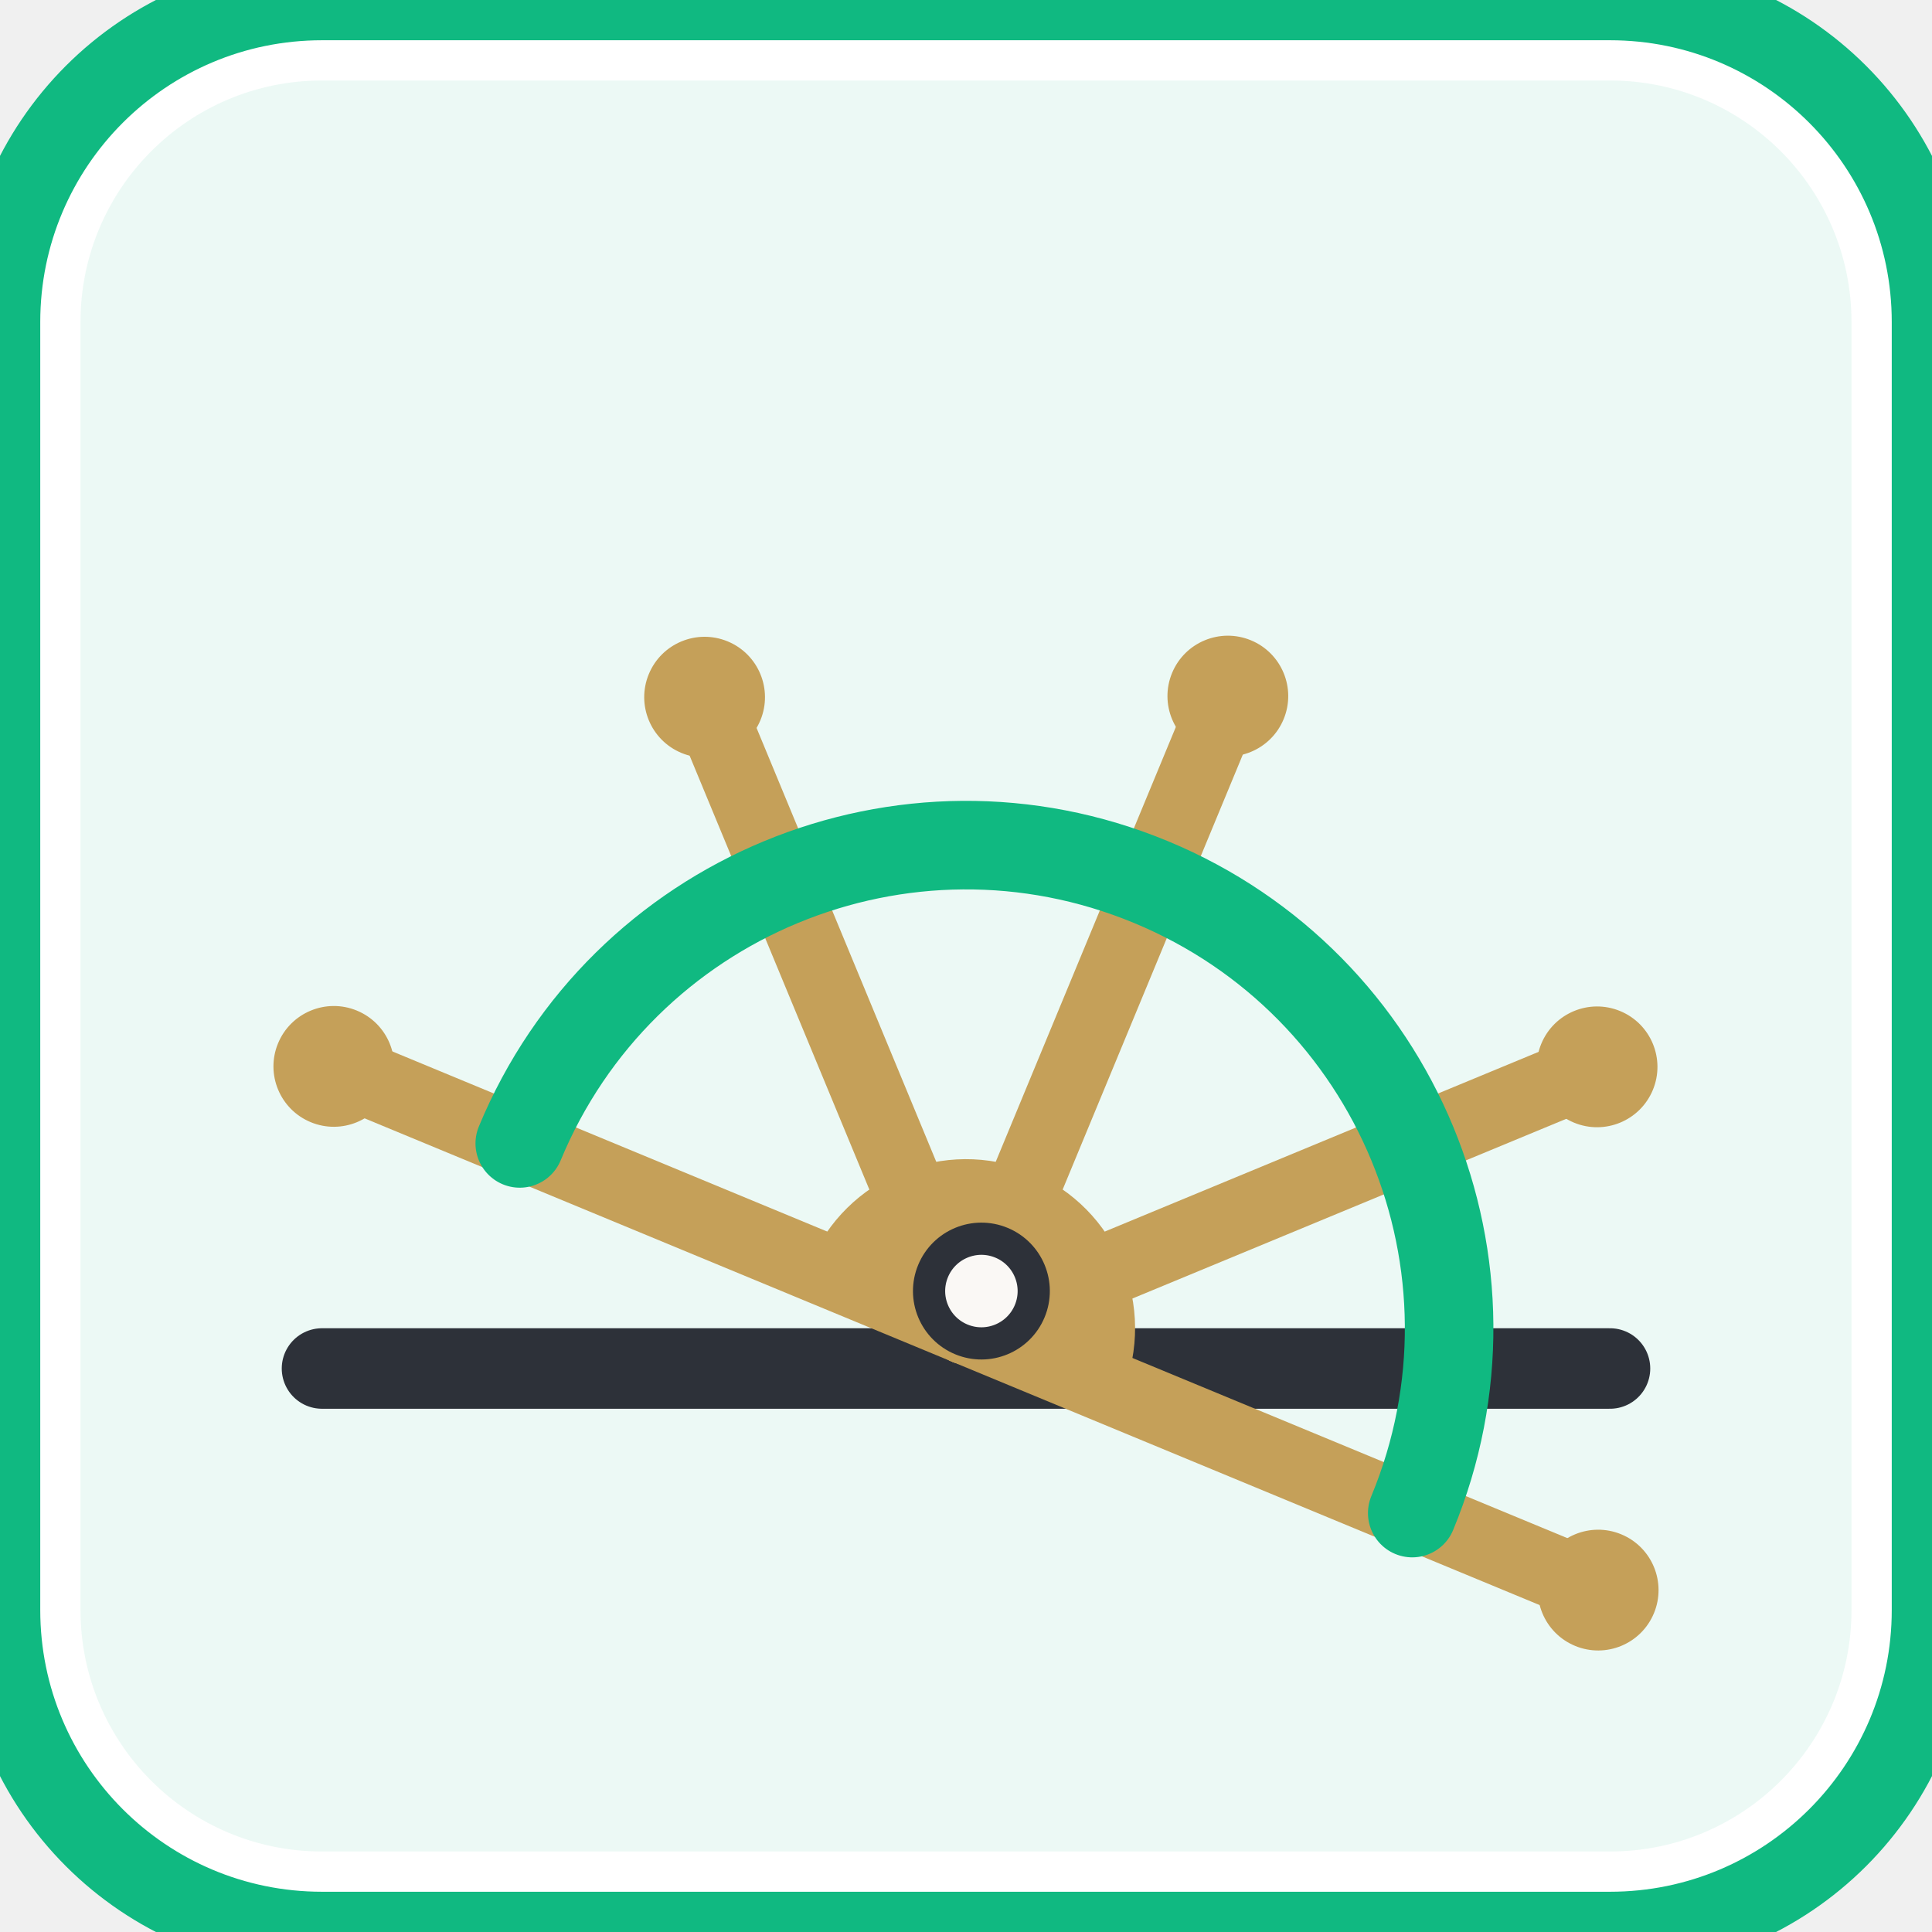
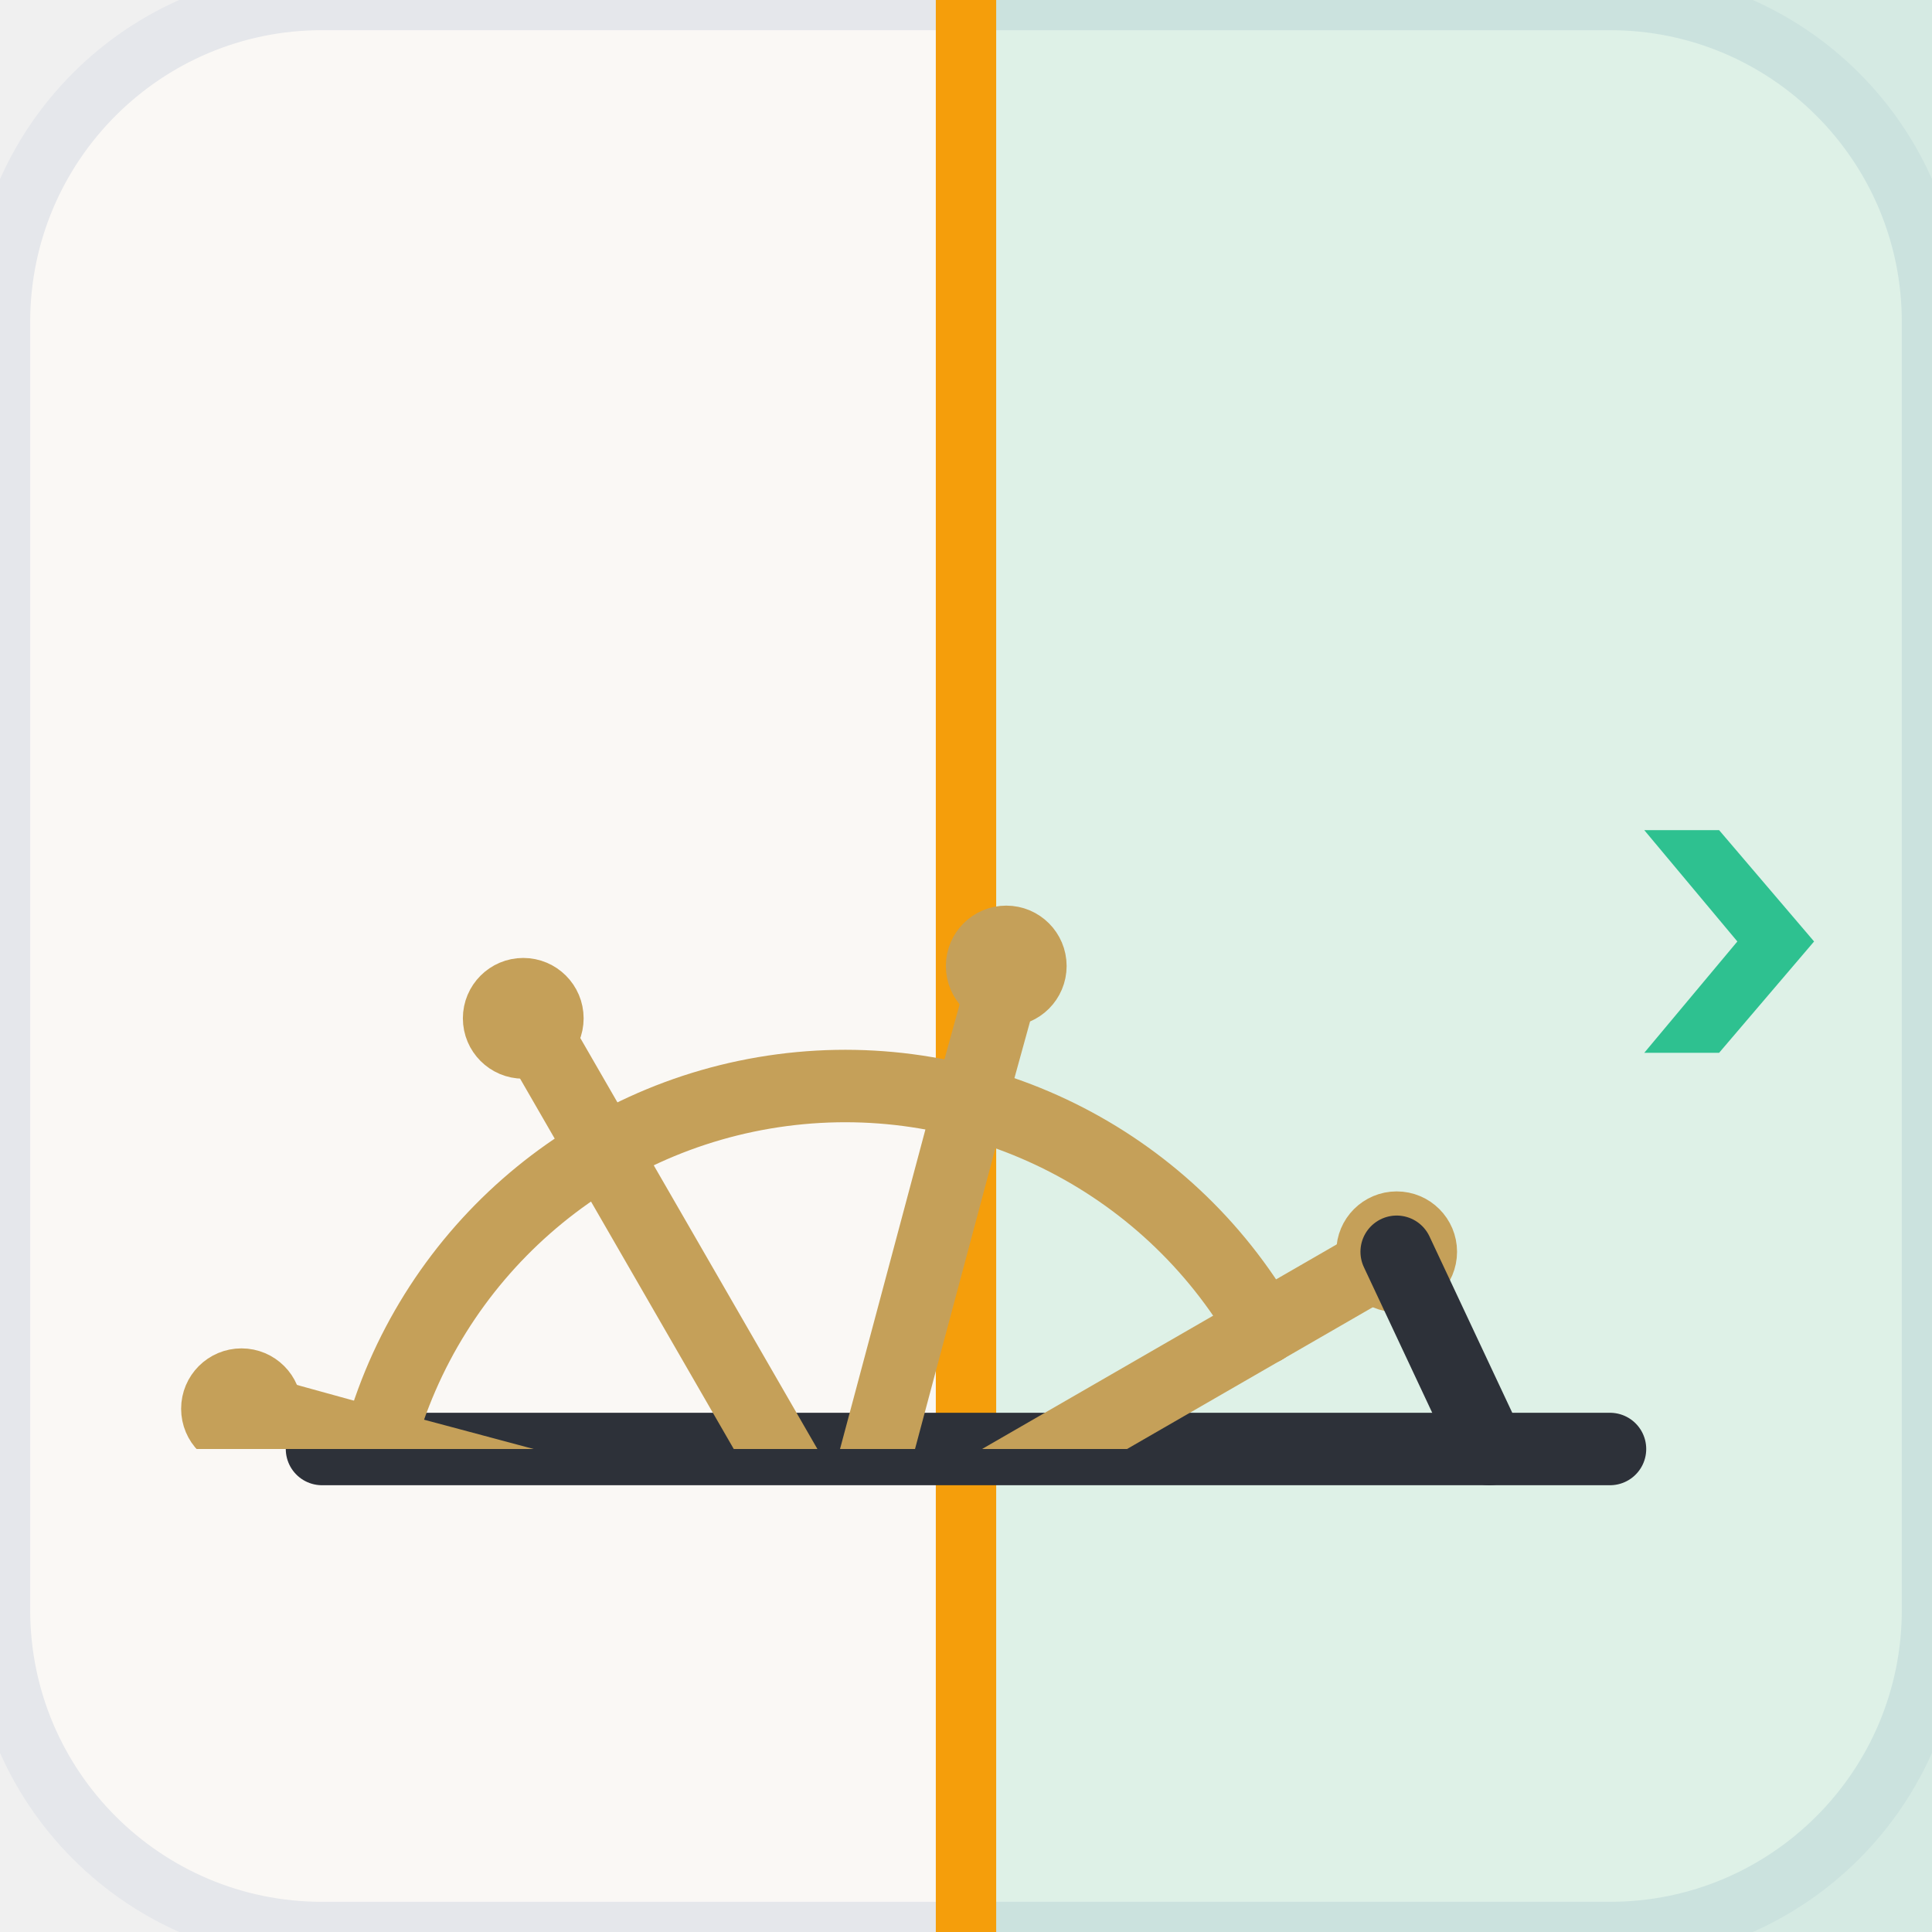
<svg xmlns="http://www.w3.org/2000/svg" viewBox="0 0 48 48" width="48" height="48">
-   <rect width="48" height="48" rx="8" fill="#FFFFFF" stroke="#10B981" stroke-width="2.0" />
-   <rect x="2" y="2" width="44" height="44" rx="6" fill="rgba(16, 185, 129, 0.08)" />
-   <line x1="8" y1="34" x2="40" y2="34" stroke="#2D3139" stroke-width="2" stroke-linecap="round" />
-   <g transform="translate(24, 33) rotate(22.5)">
-     <g stroke="#C5A059" stroke-width="1.8" stroke-linecap="round">
-       <line x1="0" y1="0" x2="0" y2="-17" />
-       <line x1="0" y1="0" x2="17" y2="0" />
-       <line x1="0" y1="0" x2="-17" y2="0" />
-       <line x1="0" y1="0" x2="12" y2="-12" />
-       <line x1="0" y1="0" x2="-12" y2="-12" />
-     </g>
-     <path d="M -12 0 A 12 12 0 1 1 12 0" fill="none" stroke="#10B981" stroke-width="2.2" stroke-linecap="round" />
-     <path d="M -1.5 -17 A 1.5 1.5 0 1 1 1.5 -17 A 1.5 1.5 0 1 1 -1.5 -17 Z M 15.5 0 A 1.5 1.5 0 1 1 18.5 0 A 1.5 1.5 0 1 1 15.5 0 Z M -18.5 0 A 1.5 1.5 0 1 1 -15.5 0 A 1.5 1.5 0 1 1 -18.5 0 Z M 10.5 -12 A 1.5 1.5 0 1 1 13.5 -12 A 1.5 1.5 0 1 1 10.5 -12 Z M -13.5 -12 A 1.5 1.5 0 1 1 -10.5 -12 A 1.5 1.5 0 1 1 -13.5 -12 Z" fill="#C5A059" />
-     <path d="M -4.2 0 A 4.2 4.2 0 0 1 4.2 0 Z" fill="#C5A059" />
-     <circle cx="0" cy="-1" r="1.3" fill="#FAF8F5" stroke="#2D3139" stroke-width="0.8" />
+   <defs>
+     <clipPath id="stencil-cut-awakened">
+       <rect x="0" y="0" width="48" height="36" />
+     </clipPath>
+   </defs>
+   <rect width="48" height="48" rx="8" fill="#FAF8F5" stroke="#E5E7EB" stroke-width="1.5" />
+   <path d="M 24 0 H 48 V 48 H 24 Z" fill="rgba(16, 185, 129, 0.12)" />
+   <line x1="24" y1="0" x2="24" y2="48" stroke="#F59E0B" stroke-width="1.5" />
+   <text x="43" y="27" font-family="Inter, sans-serif" font-size="12" font-weight="bold" fill="rgba(16, 185, 129, 0.85)" text-anchor="middle">›</text>
+   <line x1="8" y1="36" x2="40" y2="36" stroke="#2D3139" stroke-width="1.8" stroke-linecap="round" />
+   <g clip-path="url(#stencil-cut-awakened)" stroke="#C5A059" stroke-linecap="round">
+     <line x1="21" y1="39" x2="9.4" y2="35.9" stroke-width="1.8" />
+     <line x1="21" y1="39" x2="15.0" y2="28.6" stroke-width="1.8" />
+     <line x1="21" y1="39" x2="24.1" y2="27.4" stroke-width="1.8" />
+     <line x1="21" y1="39" x2="31.4" y2="33.0" stroke-width="1.8" />
+     <path d="M 9.4 35.9 A 12 12 0 0 1 31.4 33.0" fill="none" stroke-width="1.8" />
+     <line x1="9.4" y1="35.9" x2="6.5" y2="35.1" stroke-width="1.8" />
+     <circle cx="6.0" cy="35.0" r="1.0" fill="#C5A059" />
+     <line x1="15.0" y1="28.6" x2="13.5" y2="26.0" stroke-width="1.8" />
+     <circle cx="13.0" cy="25.3" r="1.0" fill="#C5A059" />
+     <line x1="24.1" y1="27.4" x2="24.9" y2="24.5" stroke-width="1.8" />
+     <circle cx="25.0" cy="24.0" r="1.0" fill="#C5A059" />
+     <line x1="31.4" y1="33.0" x2="34.0" y2="31.5" stroke-width="1.8" />
+     <circle cx="34.7" cy="31.1" r="1.0" fill="#C5A059" />
  </g>
+   <path d="M 37 36 L 34.7 31.1" fill="none" stroke="#2D3139" stroke-width="1.8" stroke-linecap="round" />
</svg>
